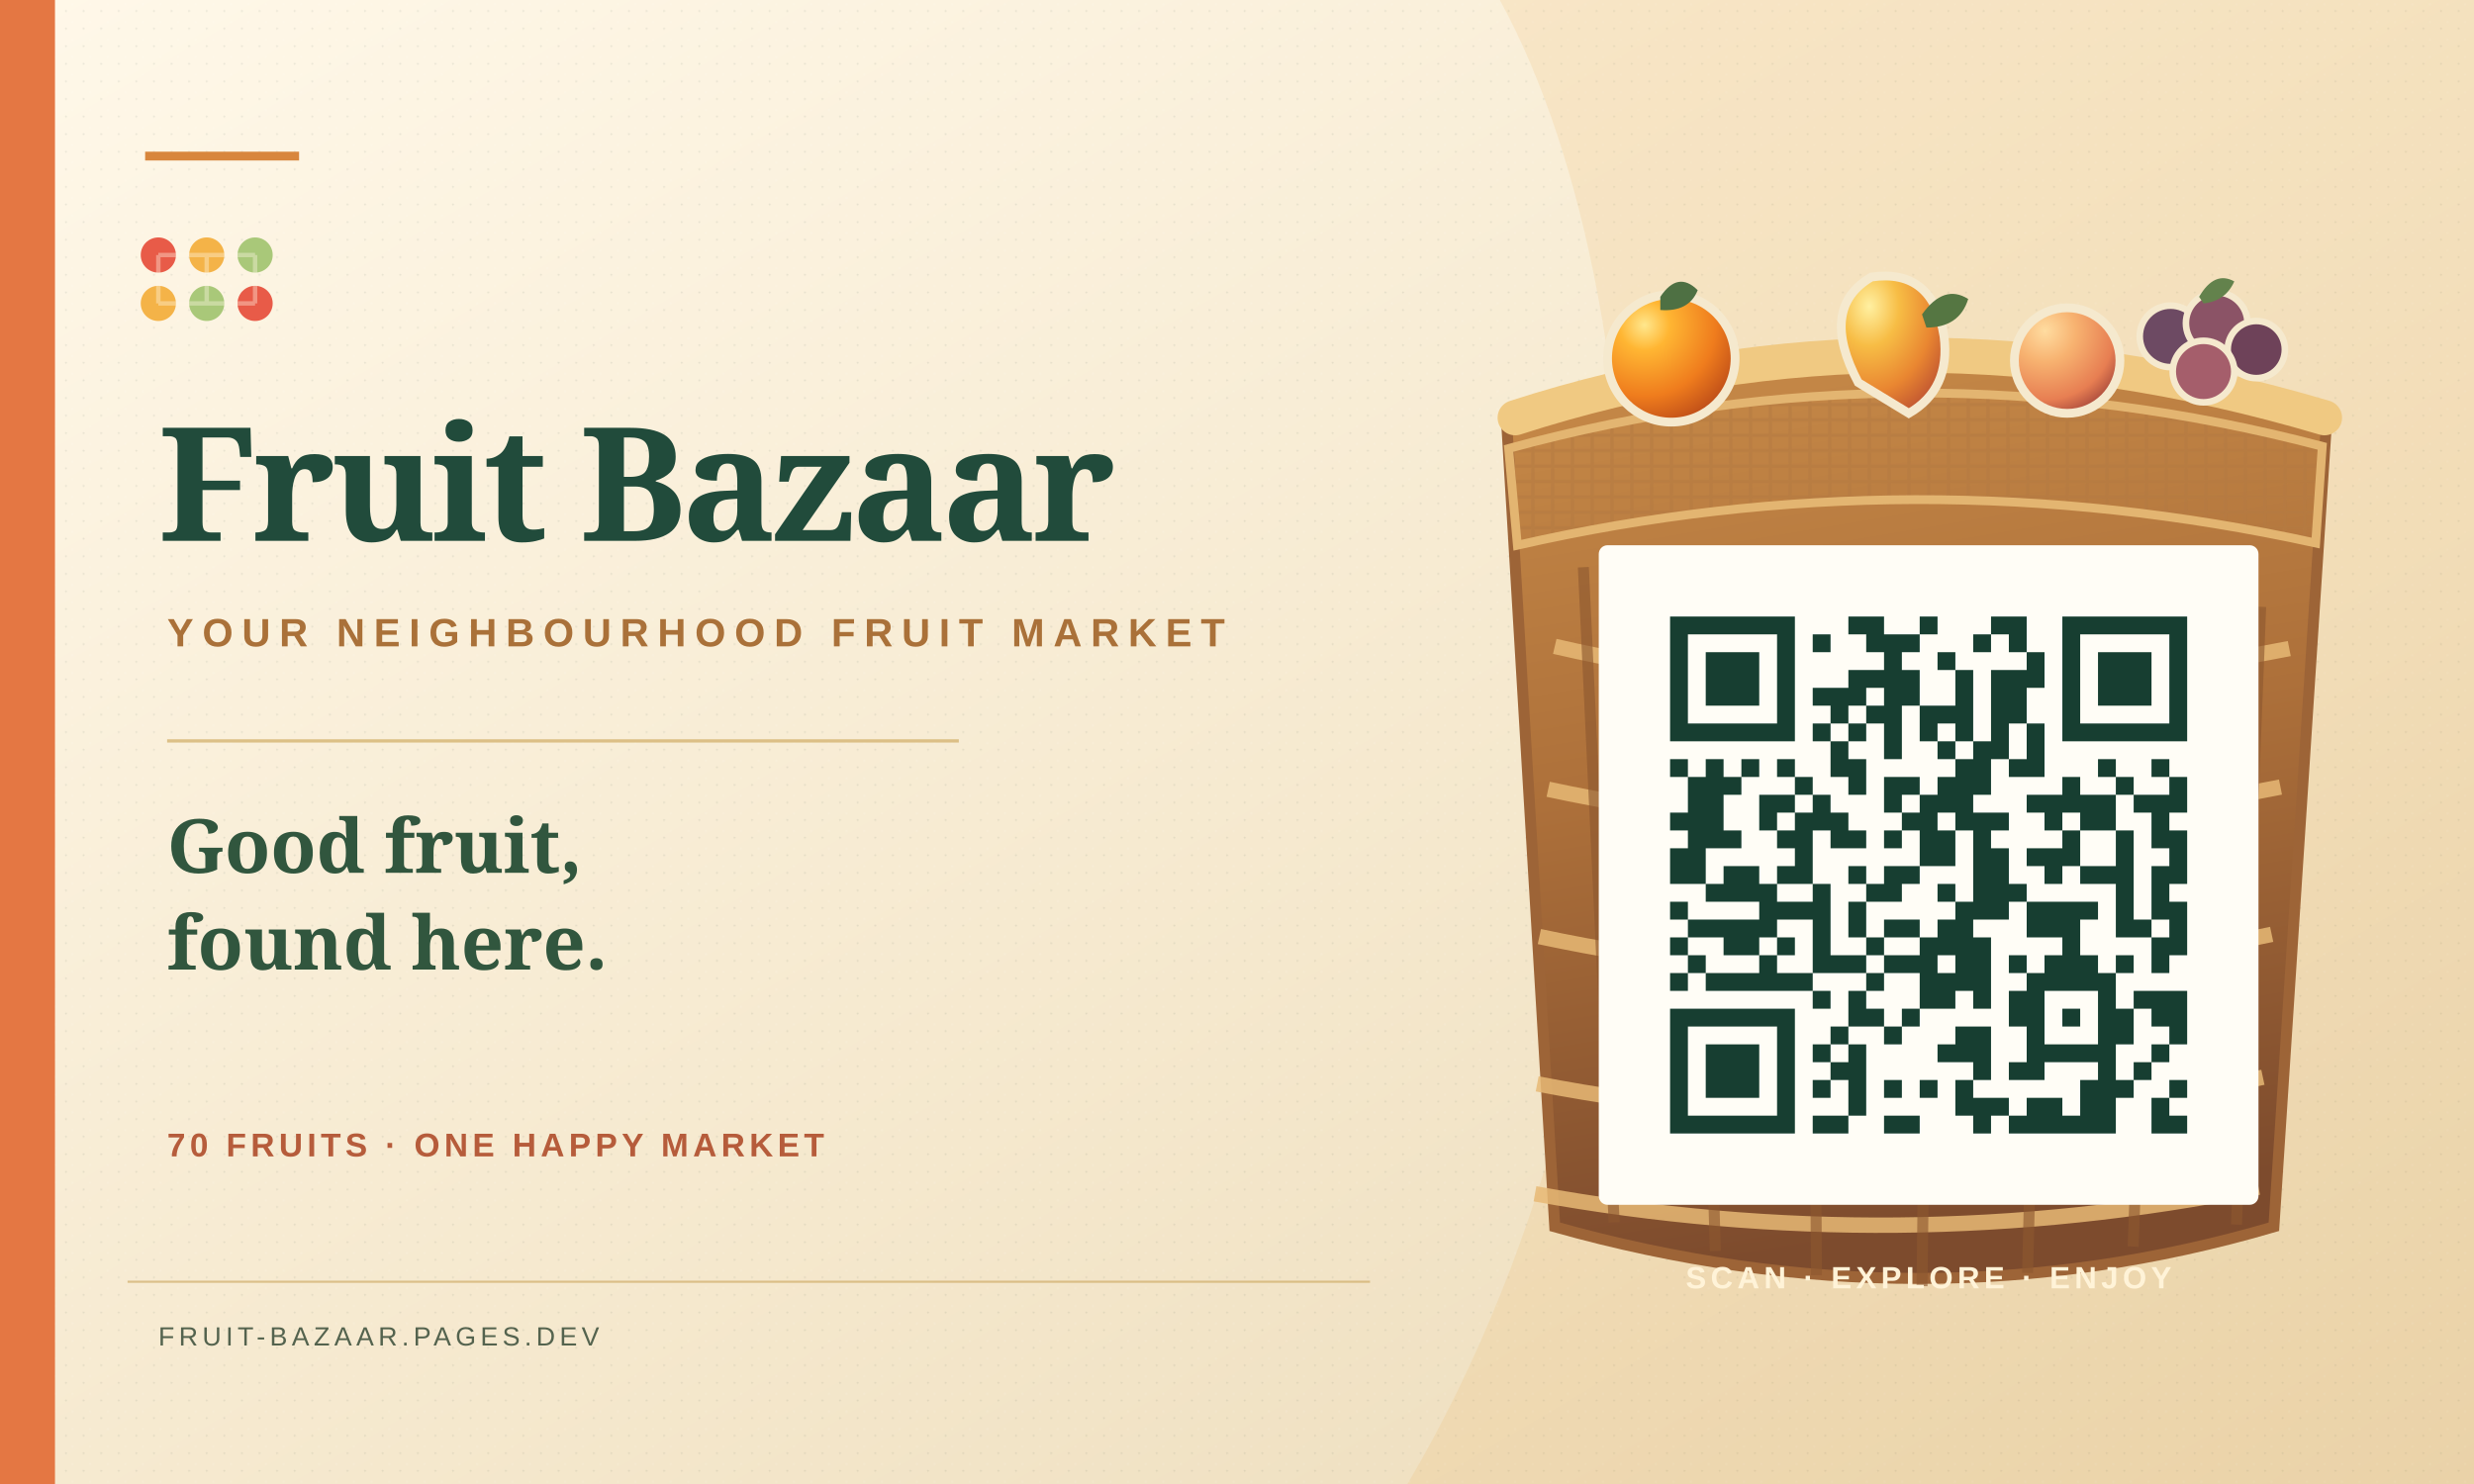
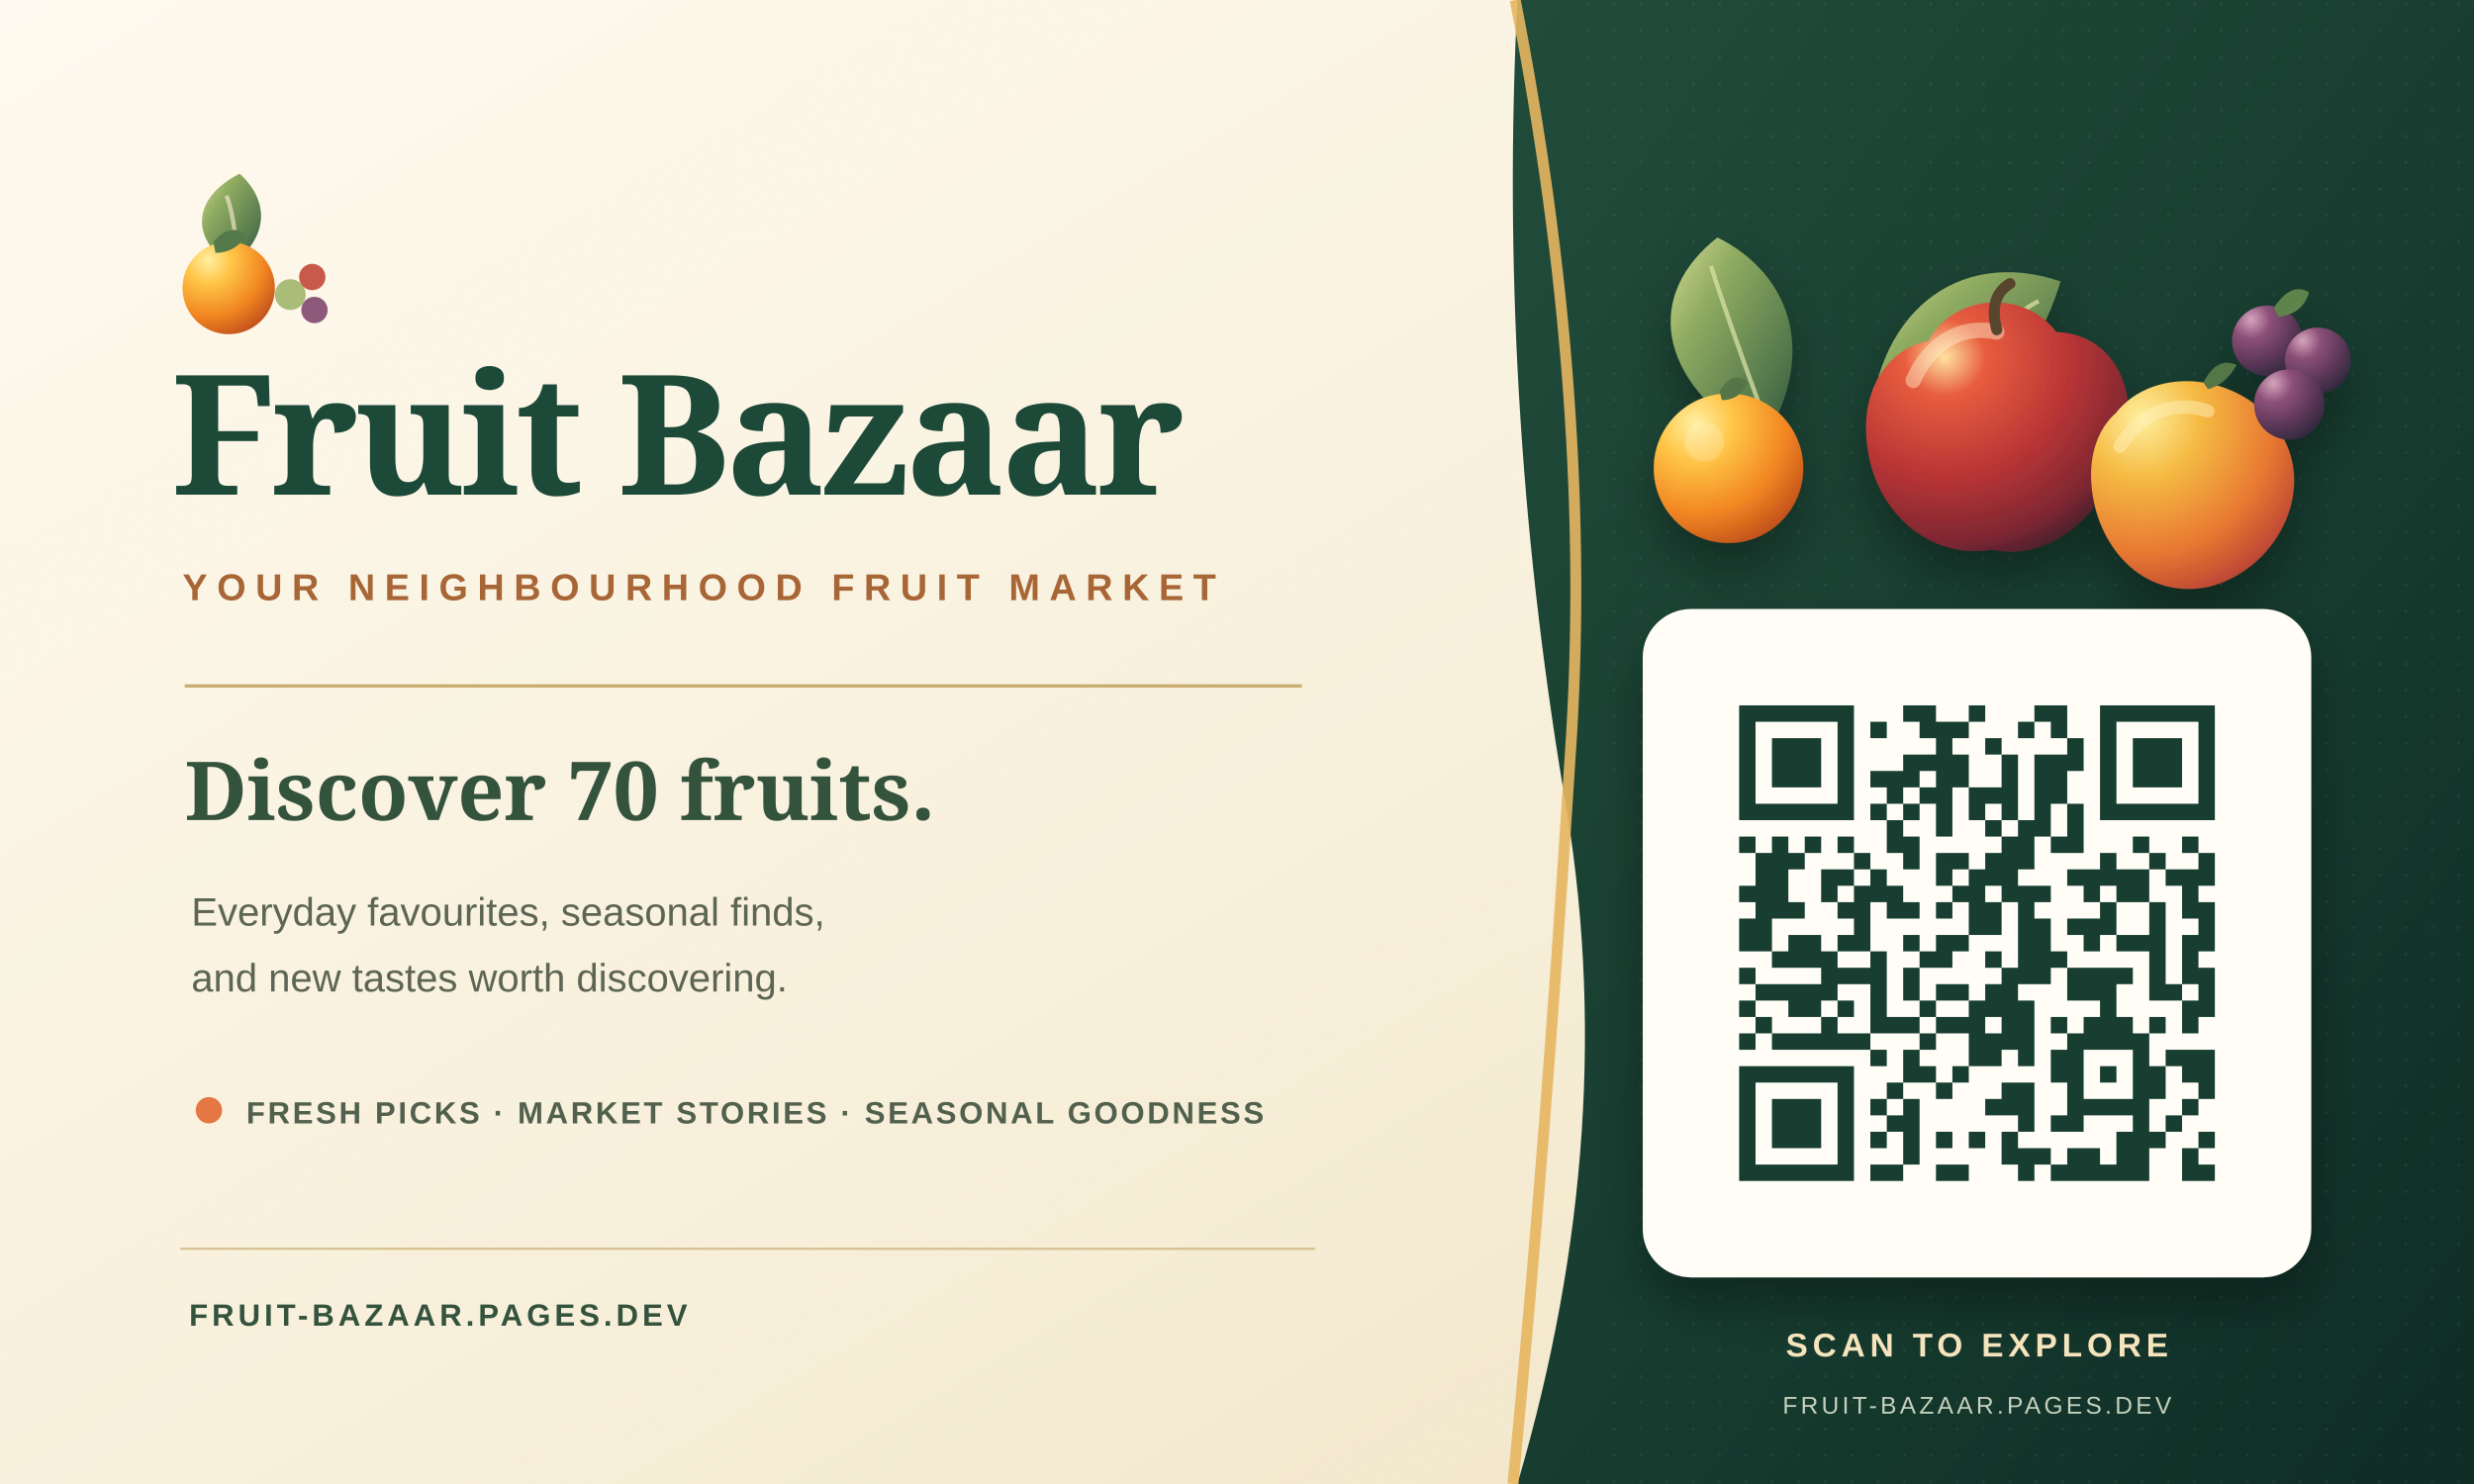
<svg xmlns="http://www.w3.org/2000/svg" width="3.75in" height="2.25in" viewBox="0 0 1125 675">
  <defs>
-     <linearGradient id="bg" x2="1" y2="1">
-       <stop stop-color="#fff8e9" />
-       <stop offset=".58" stop-color="#f5e8cd" />
-       <stop offset="1" stop-color="#ead9b7" />
+     <linearGradient id="paper" x1="0" y1="0" x2="1" y2="1">
+       <stop stop-color="#fffaf0" />
+       <stop offset=".58" stop-color="#f7efd9" />
+       <stop offset="1" stop-color="#efe2c2" />
    </linearGradient>
-     <linearGradient id="cream" x2="0" y2="1">
-       <stop stop-color="#fffdf5" />
-       <stop offset="1" stop-color="#f4edda" />
+     <linearGradient id="panel" x1="0" y1="0" x2="0.9" y2="1">
+       <stop stop-color="#214c3a" />
+       <stop offset=".55" stop-color="#173d30" />
+       <stop offset="1" stop-color="#102e26" />
    </linearGradient>
-     <radialGradient id="mango" cx=".27" cy=".22" r=".9">
-       <stop stop-color="#fff0a1" />
-       <stop offset=".32" stop-color="#f7bd45" />
-       <stop offset=".69" stop-color="#e98631" />
-       <stop offset="1" stop-color="#bb4f31" />
+     <radialGradient id="apple" cx=".3" cy=".22" r=".86">
+       <stop stop-color="#ffe1a0" />
+       <stop offset=".18" stop-color="#e85d3f" />
+       <stop offset=".57" stop-color="#b73435" />
+       <stop offset=".86" stop-color="#7e2732" />
+       <stop offset="1" stop-color="#451f2b" />
    </radialGradient>
-     <radialGradient id="orange" cx=".29" cy=".24" r=".82">
-       <stop stop-color="#ffe78d" />
-       <stop offset=".24" stop-color="#ffb633" />
-       <stop offset=".68" stop-color="#ef7c1d" />
-       <stop offset="1" stop-color="#be4d18" />
+     <radialGradient id="orange" cx=".28" cy=".2" r=".9">
+       <stop stop-color="#fff0a2" />
+       <stop offset=".28" stop-color="#ffc547" />
+       <stop offset=".68" stop-color="#f18521" />
+       <stop offset="1" stop-color="#bd4b1c" />
    </radialGradient>
-     <radialGradient id="guava" cx=".29" cy=".22" r=".84">
-       <stop stop-color="#ffdca0" />
-       <stop offset=".35" stop-color="#f7b270" />
-       <stop offset=".78" stop-color="#e77e52" />
-       <stop offset="1" stop-color="#a94a3c" />
+     <radialGradient id="mango" cx=".25" cy=".18" r=".95">
+       <stop stop-color="#fff0a0" />
+       <stop offset=".3" stop-color="#f5bb43" />
+       <stop offset=".68" stop-color="#e87932" />
+       <stop offset=".92" stop-color="#bf4934" />
+       <stop offset="1" stop-color="#85363a" />
+     </radialGradient>
+     <radialGradient id="plum" cx=".27" cy=".2" r=".9">
+       <stop stop-color="#d5a4bd" />
+       <stop offset=".3" stop-color="#8d5078" />
+       <stop offset=".72" stop-color="#563453" />
+       <stop offset="1" stop-color="#2d293c" />
    </radialGradient>
    <linearGradient id="leaf" x1="0" y1="0" x2="1" y2="1">
-       <stop stop-color="#a7c66e" />
-       <stop offset=".42" stop-color="#517d49" />
-       <stop offset="1" stop-color="#244936" />
+       <stop stop-color="#d1d991" />
+       <stop offset=".3" stop-color="#90ac61" />
+       <stop offset=".75" stop-color="#54784c" />
+       <stop offset="1" stop-color="#31523a" />
    </linearGradient>
-     <linearGradient id="leaf2" x1="0" y1="0" x2="1" y2="1">
-       <stop stop-color="#c5d58a" />
-       <stop offset=".55" stop-color="#6a914f" />
-       <stop offset="1" stop-color="#34563a" />
-     </linearGradient>
-     <linearGradient id="basket" x1="0" y1="0" x2=".15" y2="1">
-       <stop stop-color="#c78a48" />
-       <stop offset=".48" stop-color="#ad703a" />
-       <stop offset="1" stop-color="#7d4b2d" />
-     </linearGradient>
-     <filter id="shadow" x="-.2" y="-.2" width="1.5" height="1.6">
-       <feGaussianBlur in="SourceAlpha" stdDeviation="12" />
+     <filter id="softShadow" x="-.3" y="-.3" width="1.7" height="1.8">
+       <feGaussianBlur in="SourceAlpha" stdDeviation="11" />
      <feOffset dy="12" />
      <feComponentTransfer>
-         <feFuncA type="linear" slope=".28" />
+         <feFuncA type="linear" slope=".32" />
      </feComponentTransfer>
      <feMerge>
        <feMergeNode />
        <feMergeNode in="SourceGraphic" />
      </feMerge>
    </filter>
-     <pattern id="grain" width="8" height="8" patternUnits="userSpaceOnUse">
-       <circle cx="1" cy="2" r=".6" fill="#fff" opacity=".08" />
-       <circle cx="6" cy="5" r=".45" fill="#132e25" opacity=".08" />
-     </pattern>
-     <pattern id="basketweave" width="18" height="14" patternUnits="userSpaceOnUse">
-       <path d="M0 2h18M0 9h18M4 0v14M13 0v14" stroke="#b57a42" stroke-width="1.5" opacity=".55" />
+     <filter id="paperGrain" x="0" y="0" width="100%" height="100%">
+       <feTurbulence type="fractalNoise" baseFrequency=".7" numOctaves="2" stitchTiles="stitch" />
+       <feColorMatrix values=".18 0 0 0 .78 .18 0 0 0 .72 .18 0 0 0 .57 0 0 0 .09 0" />
+     </filter>
+     <pattern id="dots" width="12" height="12" patternUnits="userSpaceOnUse">
+       <circle cx="2" cy="2" r=".65" fill="#ffffff" opacity=".14" />
    </pattern>
  </defs>
-   <rect width="1125" height="675" fill="url(#bg)" />
-   <rect width="1125" height="675" fill="url(#grain)" />
-   <path d="M682 0 C760 142 770 455 640 675 H1125 V0Z" fill="#e8a849" opacity=".14" />
-   <path d="M0 0H25V675H0Z" fill="#e47743" />
-   <path d="M66 71h70" stroke="#d8863d" stroke-width="4" />
-   <g transform="translate(72 116)">
-     <circle cx="0" cy="0" r="8" fill="#e85b48" />
-     <circle cx="22" cy="0" r="8" fill="#f4b348" />
-     <circle cx="44" cy="0" r="8" fill="#a9c879" />
-     <circle cx="0" cy="22" r="8" fill="#f4b348" />
-     <circle cx="22" cy="22" r="8" fill="#a9c879" />
-     <circle cx="44" cy="22" r="8" fill="#e85b48" />
-     <path d="M0 0h44M0 22h44M0 0v22M22 0v22M44 0v22" fill="none" stroke="#fff7e6" stroke-width="2" opacity=".38" />
+   <rect width="1125" height="675" fill="url(#paper)" />
+   <rect width="690" height="675" filter="url(#paperGrain)" opacity=".25" />
+   <path d="M690 0H1125V675H690Q738 512 711 360Q681 180 690 0Z" fill="url(#panel)" />
+   <path d="M689 0Q725 184 714 344Q703 520 688 675" fill="none" stroke="#e7b660" stroke-width="5" opacity=".9" />
+   <path d="M719 0H1125V675H719Q756 520 733 350Q714 170 719 0Z" fill="url(#dots)" opacity=".44" />
+   <g transform="translate(78 94)">
+     <path d="M27 27C7 13 11-5 31-15C45-2 44 14 27 27Z" fill="url(#leaf)" />
+     <path d="M30 28Q29 5 25-5" fill="none" stroke="#f2e8cb" stroke-width="2" opacity=".65" />
+     <circle cx="26" cy="37" r="21" fill="url(#orange)" />
+     <path d="M19 16q8-9 15-3q-5 8-14 8" fill="#54794a" />
+     <circle cx="54" cy="40" r="7" fill="#a9bd78" />
+     <circle cx="64" cy="32" r="6" fill="#c85a4c" />
+     <circle cx="65" cy="47" r="6" fill="#8c597a" />
  </g>
-   <text x="72" y="246" font-family="Georgia,serif" font-size="72" font-weight="700" fill="#214b3b" letter-spacing="-2">Fruit Bazaar</text>
-   <text x="76" y="294" font-family="Arial,sans-serif" font-size="18" font-weight="700" fill="#aa7139" letter-spacing="4">YOUR NEIGHBOURHOOD FRUIT MARKET</text>
-   <path d="M76 337h360" stroke="#d7b778" stroke-width="1.5" opacity=".85" />
-   <text x="76" y="397" font-family="Georgia,serif" font-size="34" font-weight="600" fill="#31563e">Good fruit,</text>
-   <text x="76" y="441" font-family="Georgia,serif" font-size="34" font-weight="600" fill="#31563e">found here.</text>
-   <text x="76" y="526" font-family="Arial,sans-serif" font-size="15" font-weight="700" fill="#b65c3b" letter-spacing="2">70 FRUITS · ONE HAPPY MARKET</text>
-   <path d="M58 583h565" stroke="#cda963" stroke-width="1" opacity=".65" />
-   <text x="72" y="612" font-family="Arial,sans-serif" font-size="12" fill="#54634e" letter-spacing="2">FRUIT-BAZAAR.PAGES.DEV</text>
-   <path d="M685 190 Q839 141 1058 191 L1034 558 Q874 605 707 558Z" fill="url(#basket)" stroke="#9d6437" stroke-width="5" />
-   <path d="M686 204 Q869 154 1056 203 L1053 247 Q870 207 690 248Z" fill="url(#basketweave)" stroke="#e3b571" stroke-width="4" />
-   <path d="M707 294 Q862 330 1041 295 M704 359 Q861 393 1037 358 M700 426 Q864 461 1033 425 M699 493 Q865 525 1029 490 M698 543 Q863 573 1027 540" fill="none" stroke="#e7b975" stroke-width="7" opacity=".84" />
-   <path d="M720 258L734 556 M771 252L780 569 M824 250L826 580 M878 252L874 585 M930 258L922 579 M981 265L970 567 M1028 276L1017 557" fill="none" stroke="#8d572f" stroke-width="5" opacity=".62" />
-   <path d="M689 190 Q865 133 1057 190" fill="none" stroke="#f0c982" stroke-width="16" stroke-linecap="round" />
-   <circle cx="760" cy="163" r="29" fill="url(#orange)" stroke="#f5e9ce" stroke-width="4" />
-   <path d="M755 135q8-12 17-3q-4 10-17 9" fill="#4e7043" />
-   <path d="M845 174q-18-34 6-48q28-4 33 27q3 24-16 35Z" fill="url(#mango)" stroke="#f5e9ce" stroke-width="4" />
-   <path d="M874 143q10-14 21-7q-4 13-19 13" fill="#557642" />
-   <circle cx="940" cy="164" r="24" fill="url(#guava)" stroke="#f5e9ce" stroke-width="4" />
-   <g stroke="#f5e9ce" stroke-width="3">
-     <circle cx="987" cy="153" r="14" fill="#6d4a63" />
-     <circle cx="1008" cy="147" r="14" fill="#8b5366" />
-     <circle cx="1026" cy="159" r="13" fill="#6e4259" />
-     <circle cx="1002" cy="169" r="14" fill="#a55e6b" />
+   <text x="78" y="225" font-family="Georgia,serif" font-size="76" font-weight="700" fill="#1c4938" letter-spacing="-2">Fruit Bazaar</text>
+   <text x="83" y="273" font-family="Arial,sans-serif" font-size="17" font-weight="700" fill="#a86637" letter-spacing="4.3">YOUR NEIGHBOURHOOD FRUIT MARKET</text>
+   <path d="M84 312H592" stroke="#c9ac70" stroke-width="1.5" />
+   <text x="84" y="373" font-family="Georgia,serif" font-size="37" font-weight="600" fill="#34533d">Discover 70 fruits.</text>
+   <text x="87" y="421" font-family="Arial,sans-serif" font-size="18" fill="#5d6554">Everyday favourites, seasonal finds,</text>
+   <text x="87" y="451" font-family="Arial,sans-serif" font-size="18" fill="#5d6554">and new tastes worth discovering.</text>
+   <g transform="translate(88 505)">
+     <circle cx="7" cy="0" r="6" fill="#e47743" />
+     <text x="24" y="6" font-family="Arial,sans-serif" font-size="14" font-weight="700" fill="#52614e" letter-spacing="1.2">FRESH PICKS · MARKET STORIES · SEASONAL GOODNESS</text>
  </g>
-   <path d="M1000 135q7-12 16-7q-4 9-14 10" fill="#63824c" />
-   <g transform="translate(727 248)">
-     <rect x="0" y="0" width="300" height="300" rx="4" fill="#fffdf6" />
-     <path d="M64,64h16v16h-16zM80,64h16v16h-16zM96,64h16v16h-16zM112,64h16v16h-16zM128,64h16v16h-16zM144,64h16v16h-16zM160,64h16v16h-16zM224,64h16v16h-16zM240,64h16v16h-16zM288,64h16v16h-16zM352,64h16v16h-16zM368,64h16v16h-16zM416,64h16v16h-16zM432,64h16v16h-16zM448,64h16v16h-16zM464,64h16v16h-16zM480,64h16v16h-16zM496,64h16v16h-16zM512,64h16v16h-16zM64,80h16v16h-16zM160,80h16v16h-16zM192,80h16v16h-16zM240,80h16v16h-16zM256,80h16v16h-16zM272,80h16v16h-16zM336,80h16v16h-16zM368,80h16v16h-16zM416,80h16v16h-16zM512,80h16v16h-16zM64,96h16v16h-16zM96,96h16v16h-16zM112,96h16v16h-16zM128,96h16v16h-16zM160,96h16v16h-16zM256,96h16v16h-16zM304,96h16v16h-16zM384,96h16v16h-16zM416,96h16v16h-16zM448,96h16v16h-16zM464,96h16v16h-16zM480,96h16v16h-16zM512,96h16v16h-16zM64,112h16v16h-16zM96,112h16v16h-16zM112,112h16v16h-16zM128,112h16v16h-16zM160,112h16v16h-16zM224,112h16v16h-16zM240,112h16v16h-16zM256,112h16v16h-16zM272,112h16v16h-16zM320,112h16v16h-16zM352,112h16v16h-16zM368,112h16v16h-16zM384,112h16v16h-16zM416,112h16v16h-16zM448,112h16v16h-16zM464,112h16v16h-16zM480,112h16v16h-16zM512,112h16v16h-16zM64,128h16v16h-16zM96,128h16v16h-16zM112,128h16v16h-16zM128,128h16v16h-16zM160,128h16v16h-16zM192,128h16v16h-16zM208,128h16v16h-16zM224,128h16v16h-16zM256,128h16v16h-16zM272,128h16v16h-16zM320,128h16v16h-16zM352,128h16v16h-16zM368,128h16v16h-16zM416,128h16v16h-16zM448,128h16v16h-16zM464,128h16v16h-16zM480,128h16v16h-16zM512,128h16v16h-16zM64,144h16v16h-16zM160,144h16v16h-16zM208,144h16v16h-16zM240,144h16v16h-16zM256,144h16v16h-16zM288,144h16v16h-16zM304,144h16v16h-16zM320,144h16v16h-16zM352,144h16v16h-16zM368,144h16v16h-16zM416,144h16v16h-16zM512,144h16v16h-16zM64,160h16v16h-16zM80,160h16v16h-16zM96,160h16v16h-16zM112,160h16v16h-16zM128,160h16v16h-16zM144,160h16v16h-16zM160,160h16v16h-16zM192,160h16v16h-16zM224,160h16v16h-16zM256,160h16v16h-16zM288,160h16v16h-16zM320,160h16v16h-16zM352,160h16v16h-16zM384,160h16v16h-16zM416,160h16v16h-16zM432,160h16v16h-16zM448,160h16v16h-16zM464,160h16v16h-16zM480,160h16v16h-16zM496,160h16v16h-16zM512,160h16v16h-16zM208,176h16v16h-16zM256,176h16v16h-16zM304,176h16v16h-16zM336,176h16v16h-16zM352,176h16v16h-16zM384,176h16v16h-16zM64,192h16v16h-16zM96,192h16v16h-16zM128,192h16v16h-16zM160,192h16v16h-16zM208,192h16v16h-16zM224,192h16v16h-16zM320,192h16v16h-16zM336,192h16v16h-16zM368,192h16v16h-16zM384,192h16v16h-16zM448,192h16v16h-16zM496,192h16v16h-16zM80,208h16v16h-16zM96,208h16v16h-16zM112,208h16v16h-16zM176,208h16v16h-16zM224,208h16v16h-16zM256,208h16v16h-16zM272,208h16v16h-16zM304,208h16v16h-16zM320,208h16v16h-16zM336,208h16v16h-16zM416,208h16v16h-16zM464,208h16v16h-16zM512,208h16v16h-16zM80,224h16v16h-16zM96,224h16v16h-16zM144,224h16v16h-16zM160,224h16v16h-16zM192,224h16v16h-16zM256,224h16v16h-16zM288,224h16v16h-16zM304,224h16v16h-16zM320,224h16v16h-16zM384,224h16v16h-16zM400,224h16v16h-16zM416,224h16v16h-16zM432,224h16v16h-16zM448,224h16v16h-16zM480,224h16v16h-16zM496,224h16v16h-16zM512,224h16v16h-16zM64,240h16v16h-16zM80,240h16v16h-16zM96,240h16v16h-16zM144,240h16v16h-16zM176,240h16v16h-16zM192,240h16v16h-16zM208,240h16v16h-16zM272,240h16v16h-16zM288,240h16v16h-16zM320,240h16v16h-16zM336,240h16v16h-16zM352,240h16v16h-16zM400,240h16v16h-16zM432,240h16v16h-16zM448,240h16v16h-16zM496,240h16v16h-16zM80,256h16v16h-16zM96,256h16v16h-16zM112,256h16v16h-16zM160,256h16v16h-16zM176,256h16v16h-16zM208,256h16v16h-16zM224,256h16v16h-16zM256,256h16v16h-16zM288,256h16v16h-16zM304,256h16v16h-16zM336,256h16v16h-16zM416,256h16v16h-16zM464,256h16v16h-16zM496,256h16v16h-16zM512,256h16v16h-16zM64,272h16v16h-16zM80,272h16v16h-16zM176,272h16v16h-16zM288,272h16v16h-16zM304,272h16v16h-16zM336,272h16v16h-16zM352,272h16v16h-16zM384,272h16v16h-16zM400,272h16v16h-16zM416,272h16v16h-16zM464,272h16v16h-16zM512,272h16v16h-16zM64,288h16v16h-16zM80,288h16v16h-16zM112,288h16v16h-16zM128,288h16v16h-16zM160,288h16v16h-16zM176,288h16v16h-16zM224,288h16v16h-16zM256,288h16v16h-16zM272,288h16v16h-16zM336,288h16v16h-16zM352,288h16v16h-16zM400,288h16v16h-16zM432,288h16v16h-16zM448,288h16v16h-16zM464,288h16v16h-16zM496,288h16v16h-16zM512,288h16v16h-16zM96,304h16v16h-16zM112,304h16v16h-16zM128,304h16v16h-16zM144,304h16v16h-16zM192,304h16v16h-16zM240,304h16v16h-16zM256,304h16v16h-16zM304,304h16v16h-16zM336,304h16v16h-16zM352,304h16v16h-16zM368,304h16v16h-16zM464,304h16v16h-16zM496,304h16v16h-16zM64,320h16v16h-16zM144,320h16v16h-16zM160,320h16v16h-16zM176,320h16v16h-16zM192,320h16v16h-16zM224,320h16v16h-16zM320,320h16v16h-16zM336,320h16v16h-16zM352,320h16v16h-16zM384,320h16v16h-16zM400,320h16v16h-16zM416,320h16v16h-16zM432,320h16v16h-16zM464,320h16v16h-16zM496,320h16v16h-16zM512,320h16v16h-16zM80,336h16v16h-16zM96,336h16v16h-16zM112,336h16v16h-16zM128,336h16v16h-16zM144,336h16v16h-16zM192,336h16v16h-16zM224,336h16v16h-16zM256,336h16v16h-16zM272,336h16v16h-16zM304,336h16v16h-16zM320,336h16v16h-16zM384,336h16v16h-16zM400,336h16v16h-16zM416,336h16v16h-16zM464,336h16v16h-16zM480,336h16v16h-16zM512,336h16v16h-16zM64,352h16v16h-16zM112,352h16v16h-16zM128,352h16v16h-16zM160,352h16v16h-16zM192,352h16v16h-16zM240,352h16v16h-16zM288,352h16v16h-16zM304,352h16v16h-16zM320,352h16v16h-16zM336,352h16v16h-16zM416,352h16v16h-16zM496,352h16v16h-16zM512,352h16v16h-16zM80,368h16v16h-16zM144,368h16v16h-16zM192,368h16v16h-16zM208,368h16v16h-16zM224,368h16v16h-16zM256,368h16v16h-16zM272,368h16v16h-16zM288,368h16v16h-16zM320,368h16v16h-16zM336,368h16v16h-16zM368,368h16v16h-16zM400,368h16v16h-16zM416,368h16v16h-16zM432,368h16v16h-16zM464,368h16v16h-16zM496,368h16v16h-16zM64,384h16v16h-16zM96,384h16v16h-16zM112,384h16v16h-16zM128,384h16v16h-16zM144,384h16v16h-16zM160,384h16v16h-16zM176,384h16v16h-16zM240,384h16v16h-16zM288,384h16v16h-16zM304,384h16v16h-16zM320,384h16v16h-16zM336,384h16v16h-16zM384,384h16v16h-16zM400,384h16v16h-16zM416,384h16v16h-16zM432,384h16v16h-16zM448,384h16v16h-16zM192,400h16v16h-16zM224,400h16v16h-16zM288,400h16v16h-16zM304,400h16v16h-16zM336,400h16v16h-16zM368,400h16v16h-16zM384,400h16v16h-16zM448,400h16v16h-16zM480,400h16v16h-16zM496,400h16v16h-16zM512,400h16v16h-16zM64,416h16v16h-16zM80,416h16v16h-16zM96,416h16v16h-16zM112,416h16v16h-16zM128,416h16v16h-16zM144,416h16v16h-16zM160,416h16v16h-16zM224,416h16v16h-16zM240,416h16v16h-16zM272,416h16v16h-16zM368,416h16v16h-16zM384,416h16v16h-16zM416,416h16v16h-16zM448,416h16v16h-16zM464,416h16v16h-16zM496,416h16v16h-16zM512,416h16v16h-16zM64,432h16v16h-16zM160,432h16v16h-16zM208,432h16v16h-16zM256,432h16v16h-16zM320,432h16v16h-16zM336,432h16v16h-16zM384,432h16v16h-16zM448,432h16v16h-16zM464,432h16v16h-16zM512,432h16v16h-16zM64,448h16v16h-16zM96,448h16v16h-16zM112,448h16v16h-16zM128,448h16v16h-16zM160,448h16v16h-16zM192,448h16v16h-16zM224,448h16v16h-16zM304,448h16v16h-16zM320,448h16v16h-16zM336,448h16v16h-16zM384,448h16v16h-16zM400,448h16v16h-16zM416,448h16v16h-16zM432,448h16v16h-16zM448,448h16v16h-16zM496,448h16v16h-16zM64,464h16v16h-16zM96,464h16v16h-16zM112,464h16v16h-16zM128,464h16v16h-16zM160,464h16v16h-16zM208,464h16v16h-16zM224,464h16v16h-16zM336,464h16v16h-16zM368,464h16v16h-16zM384,464h16v16h-16zM448,464h16v16h-16zM480,464h16v16h-16zM64,480h16v16h-16zM96,480h16v16h-16zM112,480h16v16h-16zM128,480h16v16h-16zM160,480h16v16h-16zM192,480h16v16h-16zM224,480h16v16h-16zM256,480h16v16h-16zM288,480h16v16h-16zM320,480h16v16h-16zM432,480h16v16h-16zM448,480h16v16h-16zM464,480h16v16h-16zM512,480h16v16h-16zM64,496h16v16h-16zM160,496h16v16h-16zM224,496h16v16h-16zM320,496h16v16h-16zM336,496h16v16h-16zM352,496h16v16h-16zM384,496h16v16h-16zM400,496h16v16h-16zM432,496h16v16h-16zM448,496h16v16h-16zM496,496h16v16h-16zM64,512h16v16h-16zM80,512h16v16h-16zM96,512h16v16h-16zM112,512h16v16h-16zM128,512h16v16h-16zM144,512h16v16h-16zM160,512h16v16h-16zM192,512h16v16h-16zM208,512h16v16h-16zM256,512h16v16h-16zM272,512h16v16h-16zM336,512h16v16h-16zM368,512h16v16h-16zM384,512h16v16h-16zM400,512h16v16h-16zM416,512h16v16h-16zM432,512h16v16h-16zM448,512h16v16h-16zM496,512h16v16h-16zM512,512h16v16h-16z" transform="translate(0 0) scale(0.5067568)" fill="#173e31" />
+   <path d="M82 568H598" stroke="#c9ac70" stroke-width="1" opacity=".7" />
+   <text x="86" y="603" font-family="Arial,sans-serif" font-size="14" font-weight="700" fill="#34533d" letter-spacing="1.8">FRUIT-BAZAAR.PAGES.DEV</text>
+   <g filter="url(#softShadow)">
+     <path d="M801 202C751 172 749 133 781 108C815 125 827 162 801 202Z" fill="url(#leaf)" />
+     <path d="M850 200C851 143 890 112 937 128C923 174 893 196 850 200Z" fill="url(#leaf)" />
+     <path d="M883 186Q910 145 927 137M800 184Q785 143 778 121" fill="none" stroke="#dae0a4" stroke-width="2" opacity=".75" />
+     <path d="M877 155C889 133 921 132 935 151C961 152 973 177 966 203C958 233 933 256 906 250C877 255 852 232 849 202C846 179 857 159 877 155Z" fill="url(#apple)" />
+     <path d="M870 173C879 153 895 148 908 151" fill="none" stroke="#fff0cb" stroke-width="7" stroke-linecap="round" opacity=".45" />
+     <path d="M908 150Q904 135 914 129" fill="none" stroke="#58452d" stroke-width="5" stroke-linecap="round" />
+     <circle cx="786" cy="213" r="34" fill="url(#orange)" />
+     <circle cx="775" cy="201" r="9" fill="#fff3cf" opacity=".26" />
+     <path d="M782 178q6-10 13-4q-4 8-12 8" fill="#527546" />
+     <path d="M962 188C980 165 1021 170 1037 197C1054 224 1034 260 1004 267C974 273 953 248 951 220C950 207 954 195 962 188Z" fill="url(#mango)" />
+     <path d="M964 203C976 184 993 183 1004 187" fill="none" stroke="#fff0ba" stroke-width="6" stroke-linecap="round" opacity=".48" />
+     <path d="M1002 174q6-12 15-8q-5 9-13 11" fill="#557746" />
+     <circle cx="1031" cy="155" r="16" fill="url(#plum)" />
+     <circle cx="1054" cy="164" r="15" fill="url(#plum)" />
+     <circle cx="1041" cy="184" r="16" fill="url(#plum)" />
+     <path d="M1034 140q8-12 16-7q-3 10-14 11" fill="#5f844b" />
  </g>
-   <text x="877" y="586" text-anchor="middle" font-family="Arial,sans-serif" font-size="14" font-weight="700" fill="#fff3d8" letter-spacing="2">SCAN · EXPLORE · ENJOY</text>
+   <rect x="747" y="277" width="304" height="304" rx="22" fill="#fffdf6" filter="url(#softShadow)" />
+   <g transform="translate(761 291)">
+     <rect x="0" y="0" width="276" height="276" rx="2" fill="#fffdf6" />
+     <path d="M64,64h16v16h-16zM80,64h16v16h-16zM96,64h16v16h-16zM112,64h16v16h-16zM128,64h16v16h-16zM144,64h16v16h-16zM160,64h16v16h-16zM224,64h16v16h-16zM240,64h16v16h-16zM288,64h16v16h-16zM352,64h16v16h-16zM368,64h16v16h-16zM416,64h16v16h-16zM432,64h16v16h-16zM448,64h16v16h-16zM464,64h16v16h-16zM480,64h16v16h-16zM496,64h16v16h-16zM512,64h16v16h-16zM64,80h16v16h-16zM160,80h16v16h-16zM192,80h16v16h-16zM240,80h16v16h-16zM256,80h16v16h-16zM272,80h16v16h-16zM336,80h16v16h-16zM368,80h16v16h-16zM416,80h16v16h-16zM512,80h16v16h-16zM64,96h16v16h-16zM96,96h16v16h-16zM112,96h16v16h-16zM128,96h16v16h-16zM160,96h16v16h-16zM256,96h16v16h-16zM304,96h16v16h-16zM384,96h16v16h-16zM416,96h16v16h-16zM448,96h16v16h-16zM464,96h16v16h-16zM480,96h16v16h-16zM512,96h16v16h-16zM64,112h16v16h-16zM96,112h16v16h-16zM112,112h16v16h-16zM128,112h16v16h-16zM160,112h16v16h-16zM224,112h16v16h-16zM240,112h16v16h-16zM256,112h16v16h-16zM272,112h16v16h-16zM320,112h16v16h-16zM352,112h16v16h-16zM368,112h16v16h-16zM384,112h16v16h-16zM416,112h16v16h-16zM448,112h16v16h-16zM464,112h16v16h-16zM480,112h16v16h-16zM512,112h16v16h-16zM64,128h16v16h-16zM96,128h16v16h-16zM112,128h16v16h-16zM128,128h16v16h-16zM160,128h16v16h-16zM192,128h16v16h-16zM208,128h16v16h-16zM224,128h16v16h-16zM256,128h16v16h-16zM272,128h16v16h-16zM320,128h16v16h-16zM352,128h16v16h-16zM368,128h16v16h-16zM416,128h16v16h-16zM448,128h16v16h-16zM464,128h16v16h-16zM480,128h16v16h-16zM512,128h16v16h-16zM64,144h16v16h-16zM160,144h16v16h-16zM208,144h16v16h-16zM240,144h16v16h-16zM256,144h16v16h-16zM288,144h16v16h-16zM304,144h16v16h-16zM320,144h16v16h-16zM352,144h16v16h-16zM368,144h16v16h-16zM416,144h16v16h-16zM512,144h16v16h-16zM64,160h16v16h-16zM80,160h16v16h-16zM96,160h16v16h-16zM112,160h16v16h-16zM128,160h16v16h-16zM144,160h16v16h-16zM160,160h16v16h-16zM192,160h16v16h-16zM224,160h16v16h-16zM256,160h16v16h-16zM288,160h16v16h-16zM320,160h16v16h-16zM352,160h16v16h-16zM384,160h16v16h-16zM416,160h16v16h-16zM432,160h16v16h-16zM448,160h16v16h-16zM464,160h16v16h-16zM480,160h16v16h-16zM496,160h16v16h-16zM512,160h16v16h-16zM208,176h16v16h-16zM256,176h16v16h-16zM304,176h16v16h-16zM336,176h16v16h-16zM352,176h16v16h-16zM384,176h16v16h-16zM64,192h16v16h-16zM96,192h16v16h-16zM128,192h16v16h-16zM160,192h16v16h-16zM208,192h16v16h-16zM224,192h16v16h-16zM320,192h16v16h-16zM336,192h16v16h-16zM368,192h16v16h-16zM384,192h16v16h-16zM448,192h16v16h-16zM496,192h16v16h-16zM80,208h16v16h-16zM96,208h16v16h-16zM112,208h16v16h-16zM176,208h16v16h-16zM224,208h16v16h-16zM256,208h16v16h-16zM272,208h16v16h-16zM304,208h16v16h-16zM320,208h16v16h-16zM336,208h16v16h-16zM416,208h16v16h-16zM464,208h16v16h-16zM512,208h16v16h-16zM80,224h16v16h-16zM96,224h16v16h-16zM144,224h16v16h-16zM160,224h16v16h-16zM192,224h16v16h-16zM256,224h16v16h-16zM288,224h16v16h-16zM304,224h16v16h-16zM320,224h16v16h-16zM384,224h16v16h-16zM400,224h16v16h-16zM416,224h16v16h-16zM432,224h16v16h-16zM448,224h16v16h-16zM480,224h16v16h-16zM496,224h16v16h-16zM512,224h16v16h-16zM64,240h16v16h-16zM80,240h16v16h-16zM96,240h16v16h-16zM144,240h16v16h-16zM176,240h16v16h-16zM192,240h16v16h-16zM208,240h16v16h-16zM272,240h16v16h-16zM288,240h16v16h-16zM320,240h16v16h-16zM336,240h16v16h-16zM352,240h16v16h-16zM400,240h16v16h-16zM432,240h16v16h-16zM448,240h16v16h-16zM496,240h16v16h-16zM80,256h16v16h-16zM96,256h16v16h-16zM112,256h16v16h-16zM160,256h16v16h-16zM176,256h16v16h-16zM208,256h16v16h-16zM224,256h16v16h-16zM256,256h16v16h-16zM288,256h16v16h-16zM304,256h16v16h-16zM336,256h16v16h-16zM416,256h16v16h-16zM464,256h16v16h-16zM496,256h16v16h-16zM512,256h16v16h-16zM64,272h16v16h-16zM80,272h16v16h-16zM176,272h16v16h-16zM288,272h16v16h-16zM304,272h16v16h-16zM336,272h16v16h-16zM352,272h16v16h-16zM384,272h16v16h-16zM400,272h16v16h-16zM416,272h16v16h-16zM464,272h16v16h-16zM512,272h16v16h-16zM64,288h16v16h-16zM80,288h16v16h-16zM112,288h16v16h-16zM128,288h16v16h-16zM160,288h16v16h-16zM176,288h16v16h-16zM224,288h16v16h-16zM256,288h16v16h-16zM272,288h16v16h-16zM336,288h16v16h-16zM352,288h16v16h-16zM400,288h16v16h-16zM432,288h16v16h-16zM448,288h16v16h-16zM464,288h16v16h-16zM496,288h16v16h-16zM512,288h16v16h-16zM96,304h16v16h-16zM112,304h16v16h-16zM128,304h16v16h-16zM144,304h16v16h-16zM192,304h16v16h-16zM240,304h16v16h-16zM256,304h16v16h-16zM304,304h16v16h-16zM336,304h16v16h-16zM352,304h16v16h-16zM368,304h16v16h-16zM464,304h16v16h-16zM496,304h16v16h-16zM64,320h16v16h-16zM144,320h16v16h-16zM160,320h16v16h-16zM176,320h16v16h-16zM192,320h16v16h-16zM224,320h16v16h-16zM320,320h16v16h-16zM336,320h16v16h-16zM352,320h16v16h-16zM384,320h16v16h-16zM400,320h16v16h-16zM416,320h16v16h-16zM432,320h16v16h-16zM464,320h16v16h-16zM496,320h16v16h-16zM512,320h16v16h-16zM80,336h16v16h-16zM96,336h16v16h-16zM112,336h16v16h-16zM128,336h16v16h-16zM144,336h16v16h-16zM192,336h16v16h-16zM224,336h16v16h-16zM256,336h16v16h-16zM272,336h16v16h-16zM304,336h16v16h-16zM320,336h16v16h-16zM384,336h16v16h-16zM400,336h16v16h-16zM416,336h16v16h-16zM464,336h16v16h-16zM480,336h16v16h-16zM512,336h16v16h-16zM64,352h16v16h-16zM112,352h16v16h-16zM128,352h16v16h-16zM160,352h16v16h-16zM192,352h16v16h-16zM240,352h16v16h-16zM288,352h16v16h-16zM304,352h16v16h-16zM320,352h16v16h-16zM336,352h16v16h-16zM416,352h16v16h-16zM496,352h16v16h-16zM512,352h16v16h-16zM80,368h16v16h-16zM144,368h16v16h-16zM192,368h16v16h-16zM208,368h16v16h-16zM224,368h16v16h-16zM256,368h16v16h-16zM272,368h16v16h-16zM288,368h16v16h-16zM320,368h16v16h-16zM336,368h16v16h-16zM368,368h16v16h-16zM400,368h16v16h-16zM416,368h16v16h-16zM432,368h16v16h-16zM464,368h16v16h-16zM496,368h16v16h-16zM64,384h16v16h-16zM96,384h16v16h-16zM112,384h16v16h-16zM128,384h16v16h-16zM144,384h16v16h-16zM160,384h16v16h-16zM176,384h16v16h-16zM240,384h16v16h-16zM288,384h16v16h-16zM304,384h16v16h-16zM320,384h16v16h-16zM336,384h16v16h-16zM384,384h16v16h-16zM400,384h16v16h-16zM416,384h16v16h-16zM432,384h16v16h-16zM448,384h16v16h-16zM192,400h16v16h-16zM224,400h16v16h-16zM288,400h16v16h-16zM304,400h16v16h-16zM336,400h16v16h-16zM368,400h16v16h-16zM384,400h16v16h-16zM448,400h16v16h-16zM480,400h16v16h-16zM496,400h16v16h-16zM512,400h16v16h-16zM64,416h16v16h-16zM80,416h16v16h-16zM96,416h16v16h-16zM112,416h16v16h-16zM128,416h16v16h-16zM144,416h16v16h-16zM160,416h16v16h-16zM224,416h16v16h-16zM240,416h16v16h-16zM272,416h16v16h-16zM368,416h16v16h-16zM384,416h16v16h-16zM416,416h16v16h-16zM448,416h16v16h-16zM464,416h16v16h-16zM496,416h16v16h-16zM512,416h16v16h-16zM64,432h16v16h-16zM160,432h16v16h-16zM208,432h16v16h-16zM256,432h16v16h-16zM320,432h16v16h-16zM336,432h16v16h-16zM384,432h16v16h-16zM448,432h16v16h-16zM464,432h16v16h-16zM512,432h16v16h-16zM64,448h16v16h-16zM96,448h16v16h-16zM112,448h16v16h-16zM128,448h16v16h-16zM160,448h16v16h-16zM192,448h16v16h-16zM224,448h16v16h-16zM304,448h16v16h-16zM320,448h16v16h-16zM336,448h16v16h-16zM384,448h16v16h-16zM400,448h16v16h-16zM416,448h16v16h-16zM432,448h16v16h-16zM448,448h16v16h-16zM496,448h16v16h-16zM64,464h16v16h-16zM96,464h16v16h-16zM112,464h16v16h-16zM128,464h16v16h-16zM160,464h16v16h-16zM208,464h16v16h-16zM224,464h16v16h-16zM336,464h16v16h-16zM368,464h16v16h-16zM384,464h16v16h-16zM448,464h16v16h-16zM480,464h16v16h-16zM64,480h16v16h-16zM96,480h16v16h-16zM112,480h16v16h-16zM128,480h16v16h-16zM160,480h16v16h-16zM192,480h16v16h-16zM224,480h16v16h-16zM256,480h16v16h-16zM288,480h16v16h-16zM320,480h16v16h-16zM432,480h16v16h-16zM448,480h16v16h-16zM464,480h16v16h-16zM512,480h16v16h-16zM64,496h16v16h-16zM160,496h16v16h-16zM224,496h16v16h-16zM320,496h16v16h-16zM336,496h16v16h-16zM352,496h16v16h-16zM384,496h16v16h-16zM400,496h16v16h-16zM432,496h16v16h-16zM448,496h16v16h-16zM496,496h16v16h-16zM64,512h16v16h-16zM80,512h16v16h-16zM96,512h16v16h-16zM112,512h16v16h-16zM128,512h16v16h-16zM144,512h16v16h-16zM160,512h16v16h-16zM192,512h16v16h-16zM208,512h16v16h-16zM256,512h16v16h-16zM272,512h16v16h-16zM336,512h16v16h-16zM368,512h16v16h-16zM384,512h16v16h-16zM400,512h16v16h-16zM416,512h16v16h-16zM432,512h16v16h-16zM448,512h16v16h-16zM496,512h16v16h-16zM512,512h16v16h-16z" transform="scale(0.4662162)" fill="#173e31" />
+   </g>
+   <text x="899" y="617" text-anchor="middle" font-family="Arial,sans-serif" font-size="15" font-weight="700" fill="#f6e4bd" letter-spacing="2.2">SCAN TO EXPLORE</text>
+   <text x="899" y="643" text-anchor="middle" font-family="Arial,sans-serif" font-size="11" fill="#c6d2bd" letter-spacing="1.5">FRUIT-BAZAAR.PAGES.DEV</text>
</svg>
